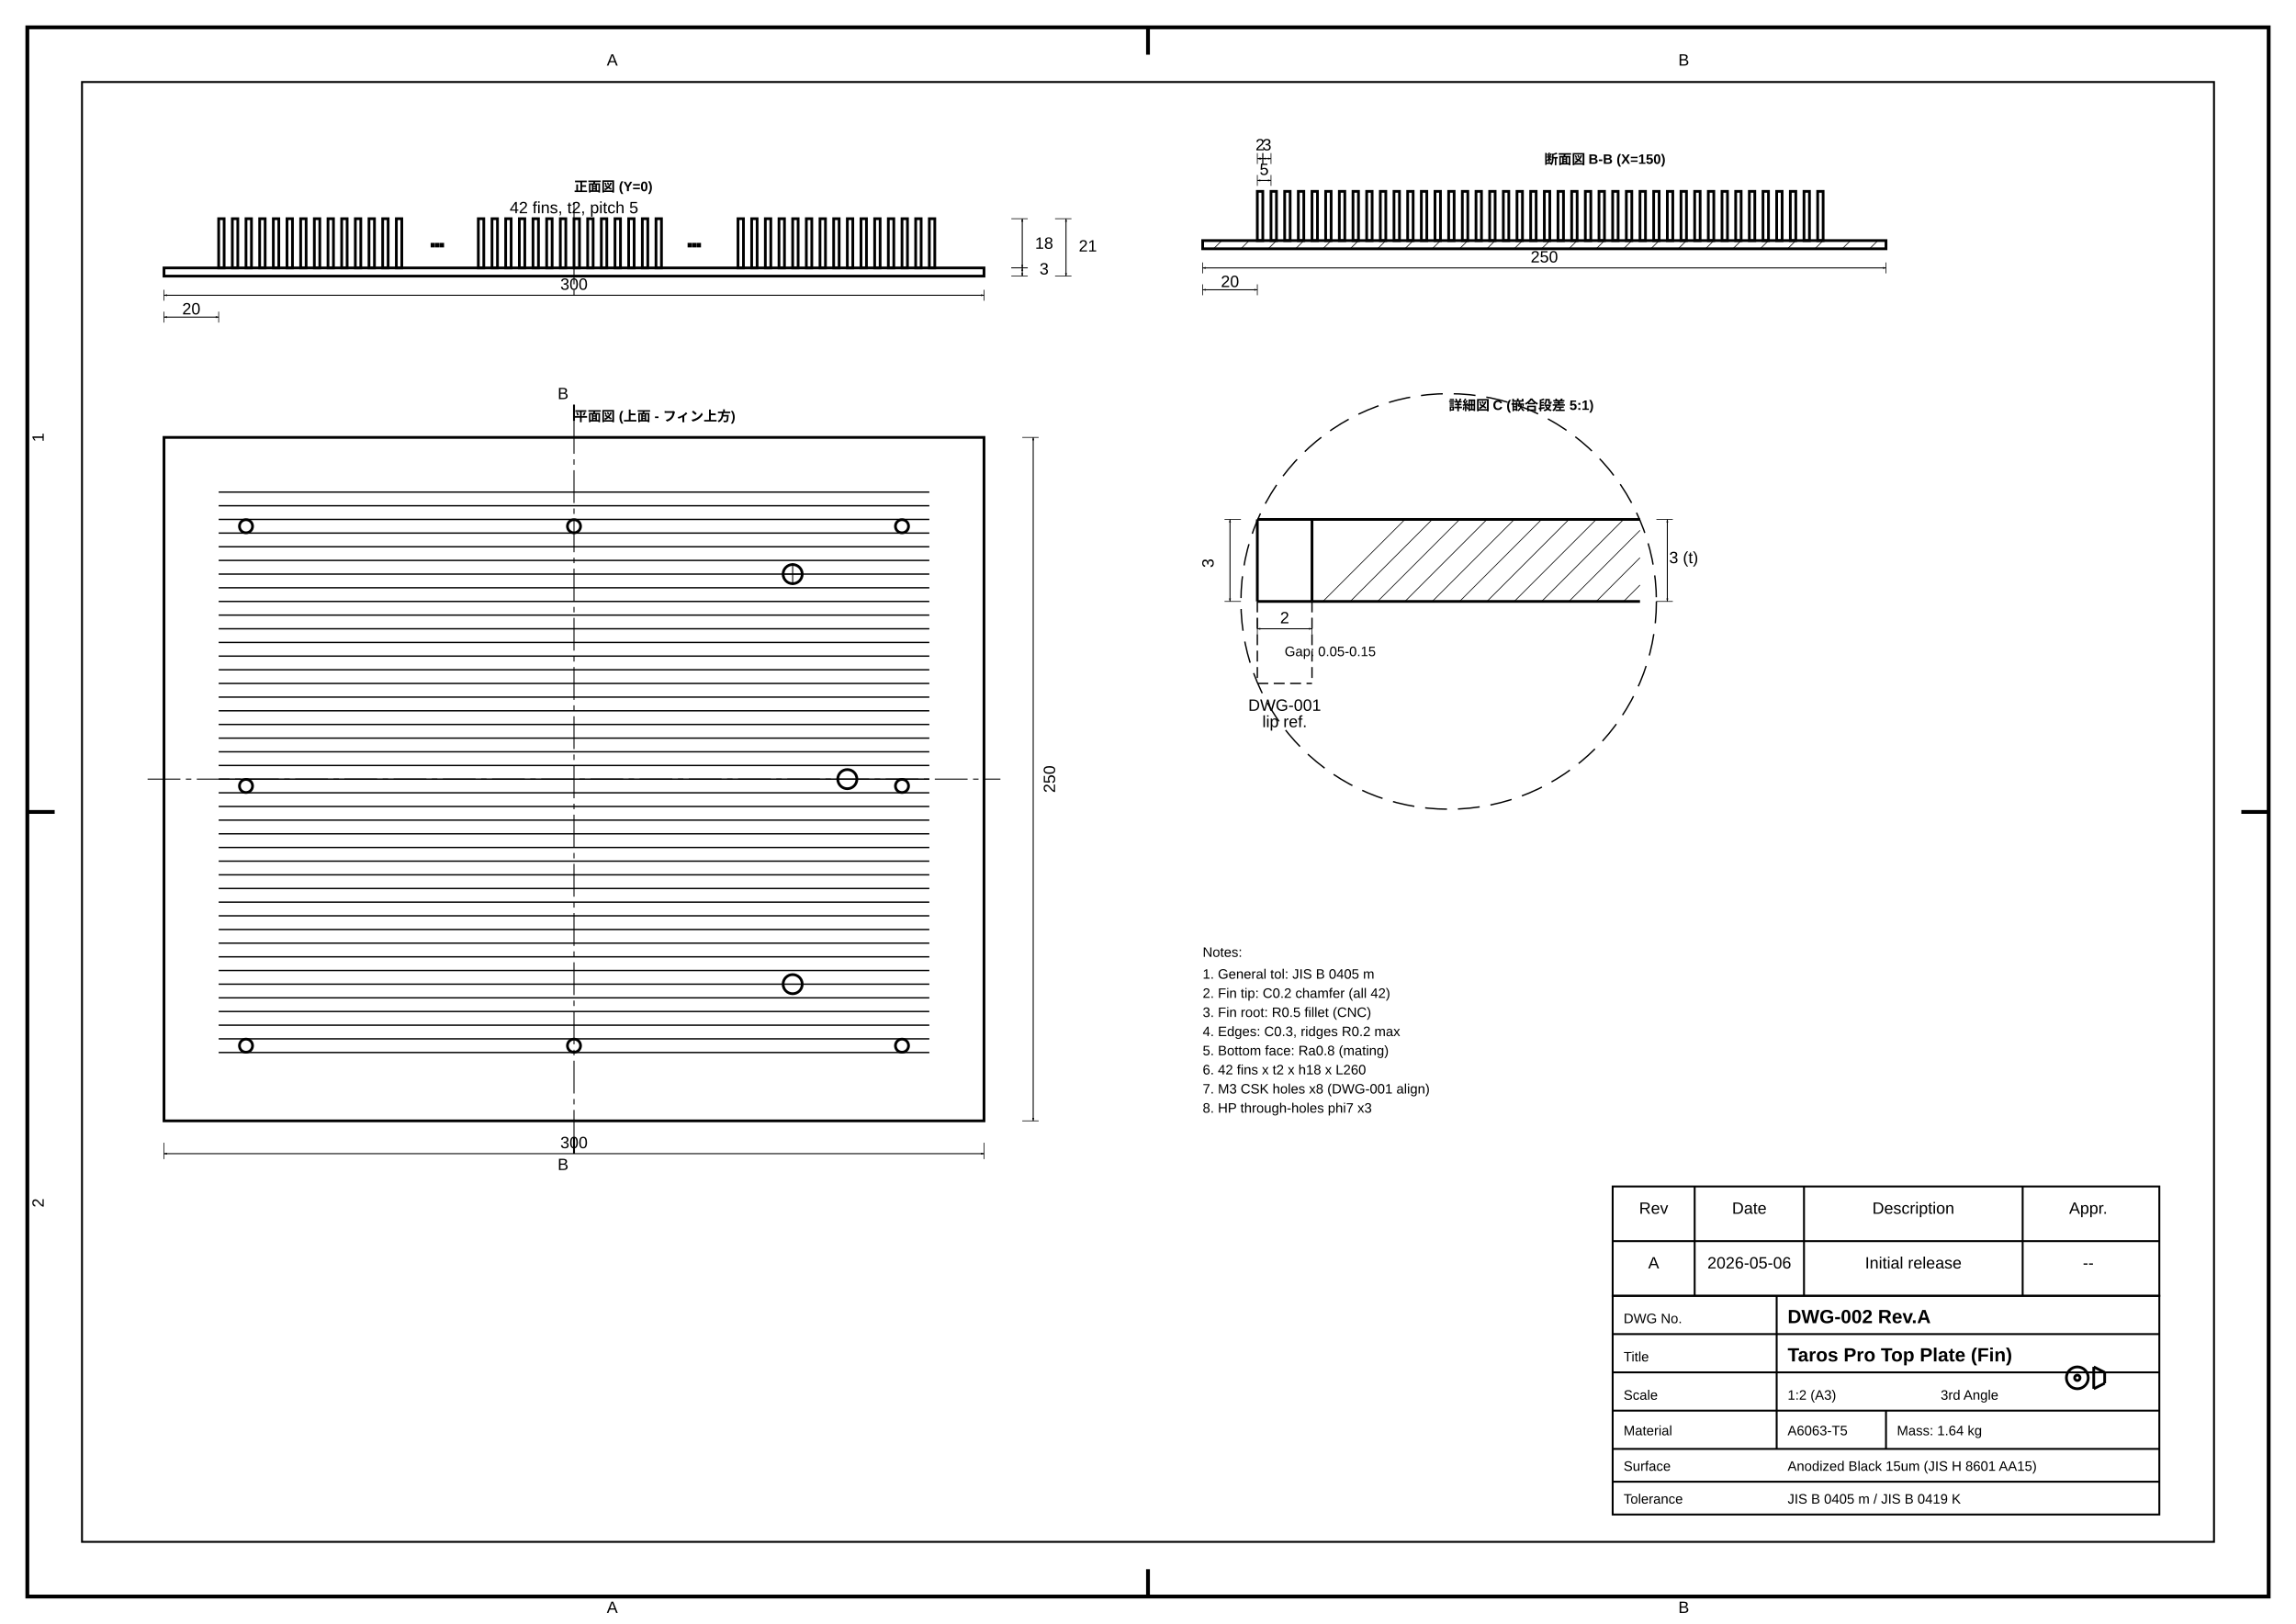
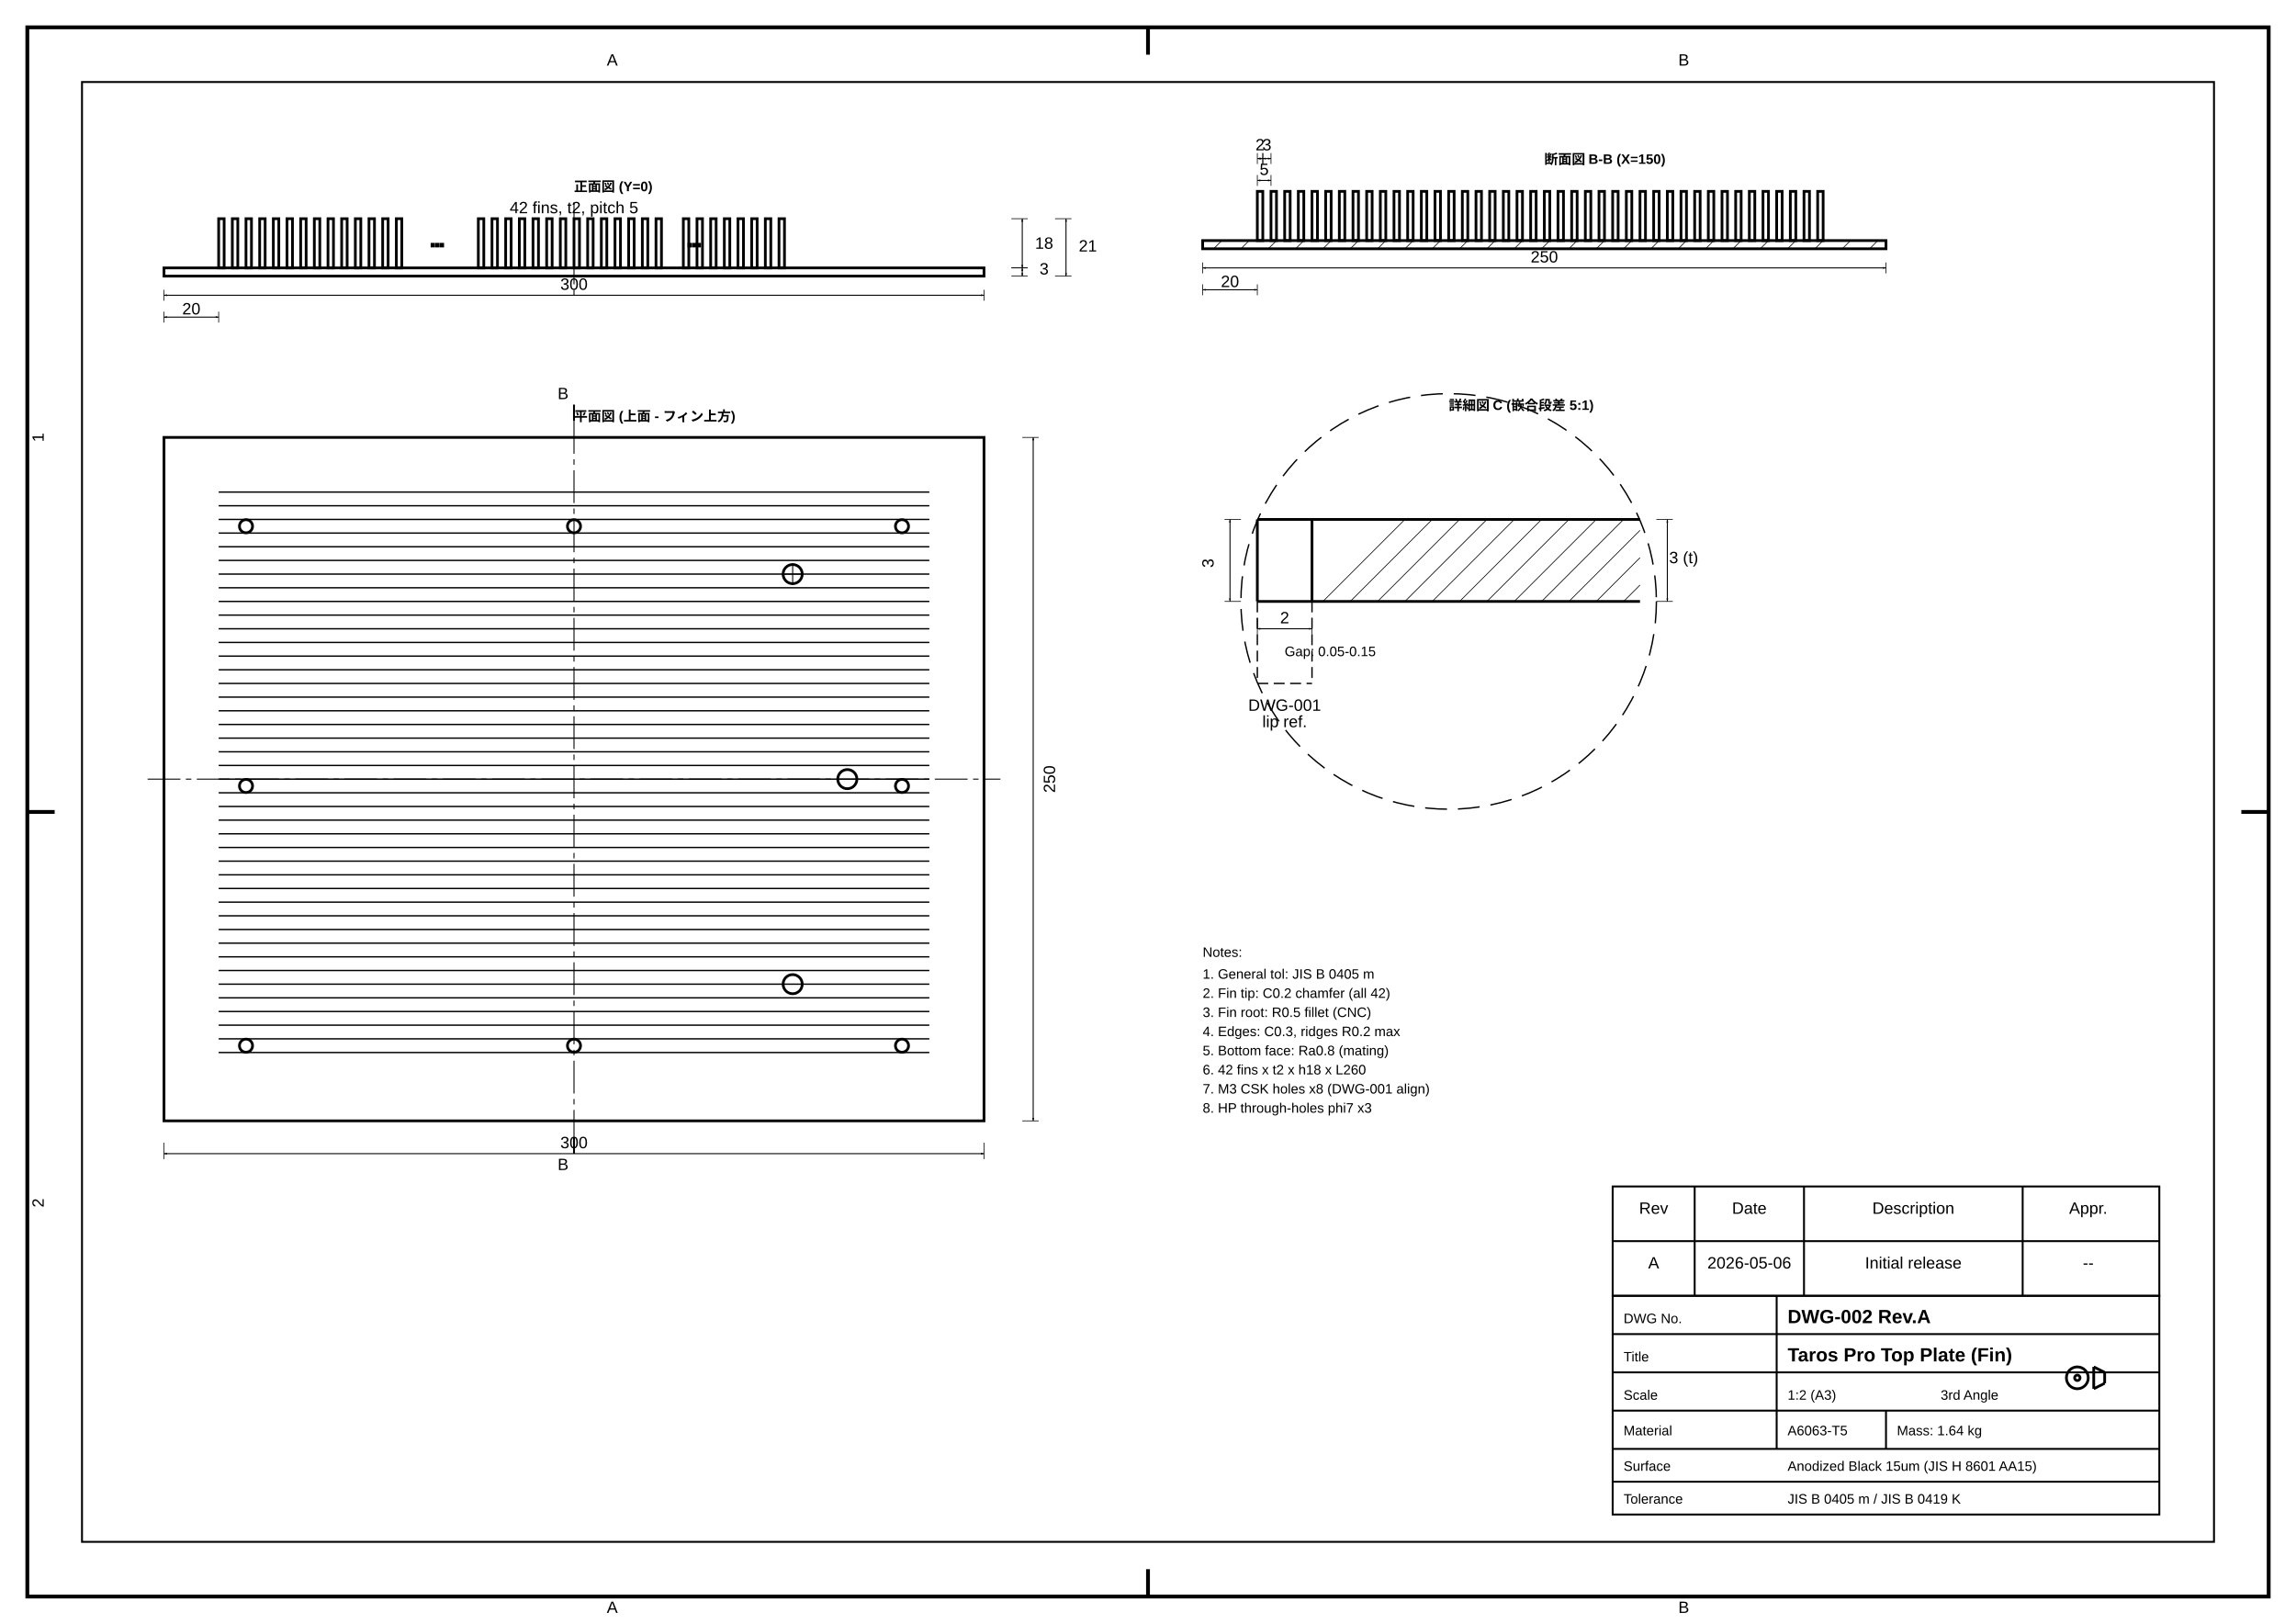
<svg xmlns="http://www.w3.org/2000/svg" viewBox="0 0 420 297" width="420mm" height="297mm">
  <defs>
    <marker id="arrow-start" markerWidth="3" markerHeight="2" refX="0" refY="1" orient="auto">
      <polygon points="3,0 0,1 3,2" fill="black" />
    </marker>
    <marker id="arrow-end" markerWidth="3" markerHeight="2" refX="3" refY="1" orient="auto">
      <polygon points="0,0 3,1 0,2" fill="black" />
    </marker>
    <style>
      .outline { stroke: black; stroke-width: 0.5; fill: none; }
      .thin { stroke: black; stroke-width: 0.25; fill: none; }
      .hidden { stroke: black; stroke-width: 0.25; fill: none; stroke-dasharray: 2,1; }
      .center { stroke: black; stroke-width: 0.18; fill: none; stroke-dasharray: 6,1,1,1; }
      .dim-line { stroke: black; stroke-width: 0.18; fill: none; marker-start: url(#arrow-start); marker-end: url(#arrow-end); }
      .ext-line { stroke: black; stroke-width: 0.13; fill: none; }
      .cutting { stroke: black; stroke-width: 0.35; fill: none; stroke-dasharray: 8,2,1,2; }
      .hatch { stroke: black; stroke-width: 0.13; fill: none; }
      .frame { stroke: black; stroke-width: 0.7; fill: none; }
      .frame-inner { stroke: black; stroke-width: 0.35; fill: none; }
      .title-box { stroke: black; stroke-width: 0.35; fill: none; }
      .text-dim { font-family: Arial, sans-serif; font-size: 3px; text-anchor: middle; }
      .text-note { font-family: Arial, sans-serif; font-size: 2.5px; text-anchor: start; }
      .text-title { font-family: Arial, sans-serif; font-size: 3.5px; text-anchor: start; font-weight: bold; }
      .text-title-sm { font-family: Arial, sans-serif; font-size: 2.5px; text-anchor: start; }
      .text-zone { font-family: Arial, sans-serif; font-size: 3px; text-anchor: middle; }
    </style>
  </defs>
  <rect x="5" y="5" width="410" height="287" class="frame" />
  <rect x="15" y="15" width="390" height="267" class="frame-inner" />
  <line x1="210" y1="5" x2="210" y2="10" class="frame" />
  <line x1="210" y1="287" x2="210" y2="292" class="frame" />
  <line x1="5" y1="148.5" x2="10" y2="148.5" class="frame" />
  <line x1="410" y1="148.5" x2="415" y2="148.5" class="frame" />
  <text x="112" y="12" class="text-zone">A</text>
  <text x="308" y="12" class="text-zone">B</text>
  <text x="112" y="295" class="text-zone">A</text>
  <text x="308" y="295" class="text-zone">B</text>
  <text x="8" y="80" class="text-zone" transform="rotate(-90,8,80)">1</text>
  <text x="8" y="220" class="text-zone" transform="rotate(-90,8,220)">2</text>
  <g id="front-view" transform="translate(30, 40)">
    <text x="75" y="-5" class="text-note" text-anchor="middle" font-weight="bold">正面図 (Y=0)</text>
    <rect x="0" y="9" width="150" height="1.5" class="outline" />
    <g class="outline" stroke-width="0.35">
      <rect x="10" y="0" width="1" height="9" />
      <rect x="12.5" y="0" width="1" height="9" />
      <rect x="15" y="0" width="1" height="9" />
      <rect x="17.5" y="0" width="1" height="9" />
      <rect x="20" y="0" width="1" height="9" />
      <rect x="22.5" y="0" width="1" height="9" />
      <rect x="25" y="0" width="1" height="9" />
      <rect x="27.5" y="0" width="1" height="9" />
      <rect x="30" y="0" width="1" height="9" />
      <rect x="32.5" y="0" width="1" height="9" />
      <rect x="35" y="0" width="1" height="9" />
      <rect x="37.5" y="0" width="1" height="9" />
      <rect x="40" y="0" width="1" height="9" />
      <rect x="42.5" y="0" width="1" height="9" />
      <text x="50" y="5" class="text-dim" font-size="2px">...</text>
      <rect x="57.5" y="0" width="1" height="9" />
      <rect x="60" y="0" width="1" height="9" />
      <rect x="62.5" y="0" width="1" height="9" />
      <rect x="65" y="0" width="1" height="9" />
      <rect x="67.5" y="0" width="1" height="9" />
      <rect x="70" y="0" width="1" height="9" />
      <rect x="72.5" y="0" width="1" height="9" />
      <rect x="75" y="0" width="1" height="9" />
      <rect x="77.5" y="0" width="1" height="9" />
      <rect x="80" y="0" width="1" height="9" />
      <rect x="82.5" y="0" width="1" height="9" />
      <rect x="85" y="0" width="1" height="9" />
      <rect x="87.5" y="0" width="1" height="9" />
      <rect x="90" y="0" width="1" height="9" />
      <text x="97" y="5" class="text-dim" font-size="2px">...</text>
+       <rect x="95" y="0" width="1" height="9" />
+       <rect x="97.5" y="0" width="1" height="9" />
+       <rect x="100" y="0" width="1" height="9" />
+       <rect x="102.5" y="0" width="1" height="9" />
      <rect x="105" y="0" width="1" height="9" />
      <rect x="107.5" y="0" width="1" height="9" />
      <rect x="110" y="0" width="1" height="9" />
      <rect x="112.5" y="0" width="1" height="9" />
-       <rect x="115" y="0" width="1" height="9" />
-       <rect x="117.5" y="0" width="1" height="9" />
-       <rect x="120" y="0" width="1" height="9" />
-       <rect x="122.5" y="0" width="1" height="9" />
-       <rect x="125" y="0" width="1" height="9" />
-       <rect x="127.5" y="0" width="1" height="9" />
-       <rect x="130" y="0" width="1" height="9" />
-       <rect x="132.5" y="0" width="1" height="9" />
-       <rect x="135" y="0" width="1" height="9" />
-       <rect x="137.5" y="0" width="1" height="9" />
-       <rect x="140" y="0" width="1" height="9" />
    </g>
    <line x1="75" y1="-3" x2="75" y2="15" class="center" />
    <line x1="0" y1="15" x2="0" y2="13" class="ext-line" />
    <line x1="150" y1="15" x2="150" y2="13" class="ext-line" />
    <line x1="0" y1="14" x2="150" y2="14" class="dim-line" />
    <text x="75" y="13" class="text-dim">300</text>
    <line x1="155" y1="0" x2="158" y2="0" class="ext-line" />
    <line x1="155" y1="9" x2="158" y2="9" class="ext-line" />
    <line x1="157" y1="0" x2="157" y2="9" class="dim-line" />
    <text x="161" y="5.5" class="text-dim" font-size="2.5px">18</text>
    <line x1="155" y1="9" x2="158" y2="9" class="ext-line" />
    <line x1="155" y1="10.5" x2="158" y2="10.5" class="ext-line" />
    <line x1="157" y1="9" x2="157" y2="10.5" class="dim-line" />
    <text x="161" y="10.2" class="text-dim" font-size="2px">3</text>
    <line x1="163" y1="0" x2="166" y2="0" class="ext-line" />
    <line x1="163" y1="10.5" x2="166" y2="10.5" class="ext-line" />
    <line x1="165" y1="0" x2="165" y2="10.5" class="dim-line" />
    <text x="169" y="6" class="text-dim" font-size="2.5px">21</text>
    <line x1="0" y1="17" x2="0" y2="19" class="ext-line" />
    <line x1="10" y1="17" x2="10" y2="19" class="ext-line" />
    <line x1="0" y1="18" x2="10" y2="18" class="dim-line" />
    <text x="5" y="17.5" class="text-dim" font-size="2px">20</text>
    <text x="75" y="-1" class="text-dim" font-size="2.5px">42 fins, t2, pitch 5</text>
  </g>
  <g id="section-bb" transform="translate(220, 35)">
    <text x="62.5" y="-5" class="text-note" text-anchor="middle" font-weight="bold">断面図 B-B (X=150)</text>
    <rect x="0" y="9" width="125" height="1.5" class="outline" />
    <g class="hatch">
      <line x1="2" y1="10.5" x2="3.5" y2="9" />
      <line x1="7" y1="10.5" x2="8.5" y2="9" />
      <line x1="12" y1="10.5" x2="13.5" y2="9" />
      <line x1="17" y1="10.5" x2="18.5" y2="9" />
      <line x1="22" y1="10.5" x2="23.5" y2="9" />
      <line x1="27" y1="10.5" x2="28.5" y2="9" />
      <line x1="32" y1="10.5" x2="33.5" y2="9" />
      <line x1="37" y1="10.5" x2="38.5" y2="9" />
      <line x1="42" y1="10.5" x2="43.5" y2="9" />
      <line x1="47" y1="10.5" x2="48.5" y2="9" />
      <line x1="52" y1="10.5" x2="53.5" y2="9" />
      <line x1="57" y1="10.5" x2="58.5" y2="9" />
      <line x1="62" y1="10.5" x2="63.5" y2="9" />
      <line x1="67" y1="10.5" x2="68.5" y2="9" />
      <line x1="72" y1="10.5" x2="73.5" y2="9" />
      <line x1="77" y1="10.5" x2="78.5" y2="9" />
      <line x1="82" y1="10.5" x2="83.5" y2="9" />
      <line x1="87" y1="10.5" x2="88.5" y2="9" />
      <line x1="92" y1="10.5" x2="93.5" y2="9" />
      <line x1="97" y1="10.5" x2="98.5" y2="9" />
      <line x1="102" y1="10.5" x2="103.5" y2="9" />
      <line x1="107" y1="10.5" x2="108.5" y2="9" />
      <line x1="112" y1="10.5" x2="113.5" y2="9" />
      <line x1="117" y1="10.5" x2="118.5" y2="9" />
      <line x1="122" y1="10.5" x2="123.5" y2="9" />
    </g>
    <g class="outline" stroke-width="0.3">
      <rect x="10" y="0" width="1" height="9" />
      <rect x="12.5" y="0" width="1" height="9" />
      <rect x="15" y="0" width="1" height="9" />
      <rect x="17.5" y="0" width="1" height="9" />
      <rect x="20" y="0" width="1" height="9" />
      <rect x="22.5" y="0" width="1" height="9" />
      <rect x="25" y="0" width="1" height="9" />
      <rect x="27.5" y="0" width="1" height="9" />
      <rect x="30" y="0" width="1" height="9" />
      <rect x="32.5" y="0" width="1" height="9" />
      <rect x="35" y="0" width="1" height="9" />
      <rect x="37.5" y="0" width="1" height="9" />
      <rect x="40" y="0" width="1" height="9" />
      <rect x="42.5" y="0" width="1" height="9" />
      <rect x="45" y="0" width="1" height="9" />
      <rect x="47.5" y="0" width="1" height="9" />
      <rect x="50" y="0" width="1" height="9" />
      <rect x="52.5" y="0" width="1" height="9" />
      <rect x="55" y="0" width="1" height="9" />
      <rect x="57.5" y="0" width="1" height="9" />
      <rect x="60" y="0" width="1" height="9" />
      <rect x="62.5" y="0" width="1" height="9" />
      <rect x="65" y="0" width="1" height="9" />
      <rect x="67.5" y="0" width="1" height="9" />
      <rect x="70" y="0" width="1" height="9" />
      <rect x="72.5" y="0" width="1" height="9" />
      <rect x="75" y="0" width="1" height="9" />
      <rect x="77.5" y="0" width="1" height="9" />
      <rect x="80" y="0" width="1" height="9" />
      <rect x="82.5" y="0" width="1" height="9" />
      <rect x="85" y="0" width="1" height="9" />
      <rect x="87.5" y="0" width="1" height="9" />
      <rect x="90" y="0" width="1" height="9" />
      <rect x="92.5" y="0" width="1" height="9" />
      <rect x="95" y="0" width="1" height="9" />
      <rect x="97.5" y="0" width="1" height="9" />
      <rect x="100" y="0" width="1" height="9" />
      <rect x="102.5" y="0" width="1" height="9" />
      <rect x="105" y="0" width="1" height="9" />
      <rect x="107.5" y="0" width="1" height="9" />
      <rect x="110" y="0" width="1" height="9" />
      <rect x="112.5" y="0" width="1" height="9" />
    </g>
    <line x1="0" y1="15" x2="0" y2="13" class="ext-line" />
    <line x1="125" y1="15" x2="125" y2="13" class="ext-line" />
    <line x1="0" y1="14" x2="125" y2="14" class="dim-line" />
    <text x="62.5" y="13" class="text-dim">250</text>
    <line x1="10" y1="-3" x2="10" y2="-1" class="ext-line" />
    <line x1="12.5" y1="-3" x2="12.5" y2="-1" class="ext-line" />
    <line x1="10" y1="-2" x2="12.5" y2="-2" class="dim-line" />
    <text x="11.25" y="-3" class="text-dim" font-size="2px">5</text>
    <line x1="10" y1="-5" x2="10" y2="-7" class="ext-line" />
    <line x1="11" y1="-5" x2="11" y2="-7" class="ext-line" />
    <line x1="10" y1="-6" x2="11" y2="-6" class="dim-line" />
    <text x="10.5" y="-7.5" class="text-dim" font-size="2px">2</text>
    <line x1="11" y1="-5" x2="11" y2="-7" class="ext-line" />
    <line x1="12.5" y1="-5" x2="12.5" y2="-7" class="ext-line" />
    <line x1="11" y1="-6" x2="12.5" y2="-6" class="dim-line" />
    <text x="11.75" y="-7.5" class="text-dim" font-size="2px">3</text>
    <line x1="0" y1="17" x2="0" y2="19" class="ext-line" />
    <line x1="10" y1="17" x2="10" y2="19" class="ext-line" />
    <line x1="0" y1="18" x2="10" y2="18" class="dim-line" />
    <text x="5" y="17.5" class="text-dim" font-size="2px">20</text>
  </g>
  <g id="plan-view" transform="translate(30, 80)">
    <text x="75" y="-3" class="text-note" text-anchor="middle" font-weight="bold">平面図 (上面 - フィン上方)</text>
    <rect x="0" y="0" width="150" height="125" class="outline" />
    <g class="thin" stroke-width="0.2">
      <line x1="10" y1="10" x2="140" y2="10" />
      <line x1="10" y1="12.5" x2="140" y2="12.5" />
      <line x1="10" y1="15" x2="140" y2="15" />
      <line x1="10" y1="17.5" x2="140" y2="17.5" />
      <line x1="10" y1="20" x2="140" y2="20" />
      <line x1="10" y1="22.5" x2="140" y2="22.5" />
      <line x1="10" y1="25" x2="140" y2="25" />
      <line x1="10" y1="27.5" x2="140" y2="27.5" />
      <line x1="10" y1="30" x2="140" y2="30" />
      <line x1="10" y1="32.5" x2="140" y2="32.5" />
      <line x1="10" y1="35" x2="140" y2="35" />
      <line x1="10" y1="37.5" x2="140" y2="37.5" />
      <line x1="10" y1="40" x2="140" y2="40" />
      <line x1="10" y1="42.5" x2="140" y2="42.5" />
      <line x1="10" y1="45" x2="140" y2="45" />
      <line x1="10" y1="47.5" x2="140" y2="47.5" />
      <line x1="10" y1="50" x2="140" y2="50" />
      <line x1="10" y1="52.5" x2="140" y2="52.5" />
      <line x1="10" y1="55" x2="140" y2="55" />
      <line x1="10" y1="57.5" x2="140" y2="57.5" />
      <line x1="10" y1="60" x2="140" y2="60" />
      <line x1="10" y1="62.5" x2="140" y2="62.5" />
      <line x1="10" y1="65" x2="140" y2="65" />
      <line x1="10" y1="67.5" x2="140" y2="67.5" />
      <line x1="10" y1="70" x2="140" y2="70" />
      <line x1="10" y1="72.5" x2="140" y2="72.5" />
      <line x1="10" y1="75" x2="140" y2="75" />
      <line x1="10" y1="77.5" x2="140" y2="77.5" />
      <line x1="10" y1="80" x2="140" y2="80" />
      <line x1="10" y1="82.5" x2="140" y2="82.5" />
      <line x1="10" y1="85" x2="140" y2="85" />
      <line x1="10" y1="87.5" x2="140" y2="87.5" />
      <line x1="10" y1="90" x2="140" y2="90" />
      <line x1="10" y1="92.5" x2="140" y2="92.5" />
      <line x1="10" y1="95" x2="140" y2="95" />
      <line x1="10" y1="97.5" x2="140" y2="97.5" />
      <line x1="10" y1="100" x2="140" y2="100" />
      <line x1="10" y1="102.5" x2="140" y2="102.5" />
      <line x1="10" y1="105" x2="140" y2="105" />
      <line x1="10" y1="107.5" x2="140" y2="107.5" />
      <line x1="10" y1="110" x2="140" y2="110" />
      <line x1="10" y1="112.5" x2="140" y2="112.5" />
    </g>
    <circle cx="15" cy="16.25" r="1.2" class="outline" stroke-width="0.25" />
    <circle cx="75" cy="16.25" r="1.2" class="outline" stroke-width="0.25" />
    <circle cx="135" cy="16.25" r="1.2" class="outline" stroke-width="0.25" />
    <circle cx="15" cy="63.75" r="1.2" class="outline" stroke-width="0.25" />
    <circle cx="135" cy="63.75" r="1.2" class="outline" stroke-width="0.25" />
    <circle cx="15" cy="111.25" r="1.2" class="outline" stroke-width="0.25" />
    <circle cx="75" cy="111.25" r="1.2" class="outline" stroke-width="0.25" />
    <circle cx="135" cy="111.25" r="1.2" class="outline" stroke-width="0.25" />
    <circle cx="115" cy="25" r="1.75" class="outline" stroke-width="0.25" />
    <circle cx="125" cy="62.5" r="1.75" class="outline" stroke-width="0.25" />
    <circle cx="115" cy="100" r="1.75" class="outline" stroke-width="0.25" />
    <line x1="113" y1="25" x2="117" y2="25" class="center" />
    <line x1="115" y1="23" x2="115" y2="27" class="center" />
    <line x1="75" y1="-3" x2="75" y2="128" class="center" />
    <line x1="-3" y1="62.5" x2="153" y2="62.5" class="center" />
    <line x1="75" y1="-6" x2="75" y2="-3" class="cutting" />
    <line x1="75" y1="128" x2="75" y2="131" class="cutting" />
    <text x="73" y="-7" class="text-dim" font-size="3px" text-anchor="end">B</text>
    <text x="73" y="134" class="text-dim" font-size="3px" text-anchor="end">B</text>
    <line x1="0" y1="132" x2="0" y2="129" class="ext-line" />
    <line x1="150" y1="132" x2="150" y2="129" class="ext-line" />
    <line x1="0" y1="131" x2="150" y2="131" class="dim-line" />
    <text x="75" y="130" class="text-dim">300</text>
    <line x1="157" y1="0" x2="160" y2="0" class="ext-line" />
    <line x1="157" y1="125" x2="160" y2="125" class="ext-line" />
    <line x1="159" y1="0" x2="159" y2="125" class="dim-line" />
    <text x="163" y="62.5" class="text-dim" transform="rotate(-90,163,62.5)">250</text>
  </g>
  <g id="detail-c" transform="translate(225, 80)">
    <text x="40" y="-5" class="text-note" text-anchor="middle" font-weight="bold">詳細図 C (嵌合段差 5:1)</text>
    <circle cx="40" cy="30" r="38" class="thin" stroke-dasharray="4,2" />
    <line x1="5" y1="15" x2="75" y2="15" class="outline" />
    <line x1="15" y1="30" x2="75" y2="30" class="outline" />
    <line x1="5" y1="15" x2="5" y2="30" class="outline" />
    <line x1="15" y1="15" x2="15" y2="30" class="outline" />
    <line x1="5" y1="30" x2="15" y2="30" class="outline" />
    <line x1="5" y1="30" x2="5" y2="45" class="hidden" />
    <line x1="15" y1="30" x2="15" y2="45" class="hidden" />
    <line x1="5" y1="45" x2="15" y2="45" class="hidden" />
    <text x="10" y="50" class="text-dim" font-size="2px">DWG-001</text>
    <text x="10" y="53" class="text-dim" font-size="2px">lip ref.</text>
    <g class="hatch">
      <line x1="17" y1="30" x2="32" y2="15" />
      <line x1="22" y1="30" x2="37" y2="15" />
      <line x1="27" y1="30" x2="42" y2="15" />
      <line x1="32" y1="30" x2="47" y2="15" />
      <line x1="37" y1="30" x2="52" y2="15" />
      <line x1="42" y1="30" x2="57" y2="15" />
      <line x1="47" y1="30" x2="62" y2="15" />
      <line x1="52" y1="30" x2="67" y2="15" />
      <line x1="57" y1="30" x2="72" y2="15" />
      <line x1="62" y1="30" x2="75" y2="17" />
      <line x1="67" y1="30" x2="75" y2="22" />
      <line x1="72" y1="30" x2="75" y2="27" />
    </g>
    <line x1="5" y1="33" x2="5" y2="36" class="ext-line" />
    <line x1="15" y1="33" x2="15" y2="36" class="ext-line" />
    <line x1="5" y1="35" x2="15" y2="35" class="dim-line" />
    <text x="10" y="34" class="text-dim">2</text>
    <line x1="2" y1="15" x2="-1" y2="15" class="ext-line" />
    <line x1="2" y1="30" x2="-1" y2="30" class="ext-line" />
    <line x1="0" y1="15" x2="0" y2="30" class="dim-line" />
    <text x="-3" y="23" class="text-dim" transform="rotate(-90,-3,23)">3</text>
    <line x1="78" y1="15" x2="81" y2="15" class="ext-line" />
    <line x1="78" y1="30" x2="81" y2="30" class="ext-line" />
    <line x1="80" y1="15" x2="80" y2="30" class="dim-line" />
    <text x="83" y="23" class="text-dim" font-size="2.5px">3 (t)</text>
    <text x="10" y="40" class="text-note" font-size="2px">Gap: 0.05-0.15</text>
  </g>
  <g id="title-block" transform="translate(295, 237)">
    <rect x="0" y="-20" width="100" height="20" class="title-box" />
    <line x1="0" y1="-10" x2="100" y2="-10" class="title-box" />
    <line x1="15" y1="-20" x2="15" y2="0" class="title-box" />
    <line x1="35" y1="-20" x2="35" y2="0" class="title-box" />
    <line x1="75" y1="-20" x2="75" y2="0" class="title-box" />
    <text x="7.5" y="-15" class="text-dim" font-size="2px">Rev</text>
    <text x="25" y="-15" class="text-dim" font-size="2px">Date</text>
    <text x="55" y="-15" class="text-dim" font-size="2px">Description</text>
    <text x="87" y="-15" class="text-dim" font-size="2px">Appr.</text>
    <text x="7.5" y="-5" class="text-dim" font-size="2px">A</text>
    <text x="25" y="-5" class="text-dim" font-size="2px">2026-05-06</text>
    <text x="55" y="-5" class="text-dim" font-size="2px">Initial release</text>
    <text x="87" y="-5" class="text-dim" font-size="2px">--</text>
    <rect x="0" y="0" width="100" height="40" class="title-box" />
    <line x1="0" y1="7" x2="100" y2="7" class="title-box" />
    <line x1="0" y1="14" x2="100" y2="14" class="title-box" />
    <line x1="0" y1="21" x2="100" y2="21" class="title-box" />
    <line x1="0" y1="28" x2="100" y2="28" class="title-box" />
    <line x1="0" y1="34" x2="100" y2="34" class="title-box" />
    <line x1="30" y1="0" x2="30" y2="28" class="title-box" />
    <line x1="50" y1="21" x2="50" y2="28" class="title-box" />
    <text x="2" y="5" class="text-title-sm">DWG No.</text>
    <text x="32" y="5" class="text-title">DWG-002 Rev.A</text>
    <text x="2" y="12" class="text-title-sm">Title</text>
    <text x="32" y="12" class="text-title">Taros Pro Top Plate (Fin)</text>
    <text x="2" y="19" class="text-title-sm">Scale</text>
    <text x="32" y="19" class="text-title-sm">1:2 (A3)</text>
    <text x="60" y="19" class="text-title-sm">3rd Angle</text>
    <text x="2" y="25.5" class="text-title-sm">Material</text>
    <text x="32" y="25.5" class="text-title-sm">A6063-T5</text>
    <text x="52" y="25.5" class="text-title-sm">Mass: 1.64 kg</text>
    <text x="2" y="32" class="text-title-sm">Surface</text>
    <text x="32" y="32" class="text-title-sm">Anodized Black 15um (JIS H 8601 AA15)</text>
    <text x="2" y="38" class="text-title-sm">Tolerance</text>
    <text x="32" y="38" class="text-title-sm">JIS B 0405 m / JIS B 0419 K</text>
    <g transform="translate(85, 15)">
      <circle cx="0" cy="0" r="2" class="outline" stroke-width="0.2" />
      <circle cx="0" cy="0" r="0.5" class="outline" stroke-width="0.2" fill="black" />
      <line x1="3" y1="-2" x2="3" y2="2" class="outline" stroke-width="0.2" />
      <line x1="3" y1="-2" x2="5" y2="-1" class="outline" stroke-width="0.2" />
      <line x1="3" y1="2" x2="5" y2="1" class="outline" stroke-width="0.2" />
      <line x1="5" y1="-1" x2="5" y2="1" class="outline" stroke-width="0.2" />
    </g>
  </g>
  <g transform="translate(220, 175)">
    <text x="0" y="0" class="text-note" font-size="2px">Notes:</text>
    <text x="0" y="4" class="text-note" font-size="2px">1. General tol: JIS B 0405 m</text>
    <text x="0" y="7.5" class="text-note" font-size="2px">2. Fin tip: C0.2 chamfer (all 42)</text>
    <text x="0" y="11" class="text-note" font-size="2px">3. Fin root: R0.5 fillet (CNC)</text>
    <text x="0" y="14.5" class="text-note" font-size="2px">4. Edges: C0.3, ridges R0.2 max</text>
    <text x="0" y="18" class="text-note" font-size="2px">5. Bottom face: Ra0.8 (mating)</text>
    <text x="0" y="21.5" class="text-note" font-size="2px">6. 42 fins x t2 x h18 x L260</text>
    <text x="0" y="25" class="text-note" font-size="2px">7. M3 CSK holes x8 (DWG-001 align)</text>
    <text x="0" y="28.5" class="text-note" font-size="2px">8. HP through-holes phi7 x3</text>
  </g>
</svg>
